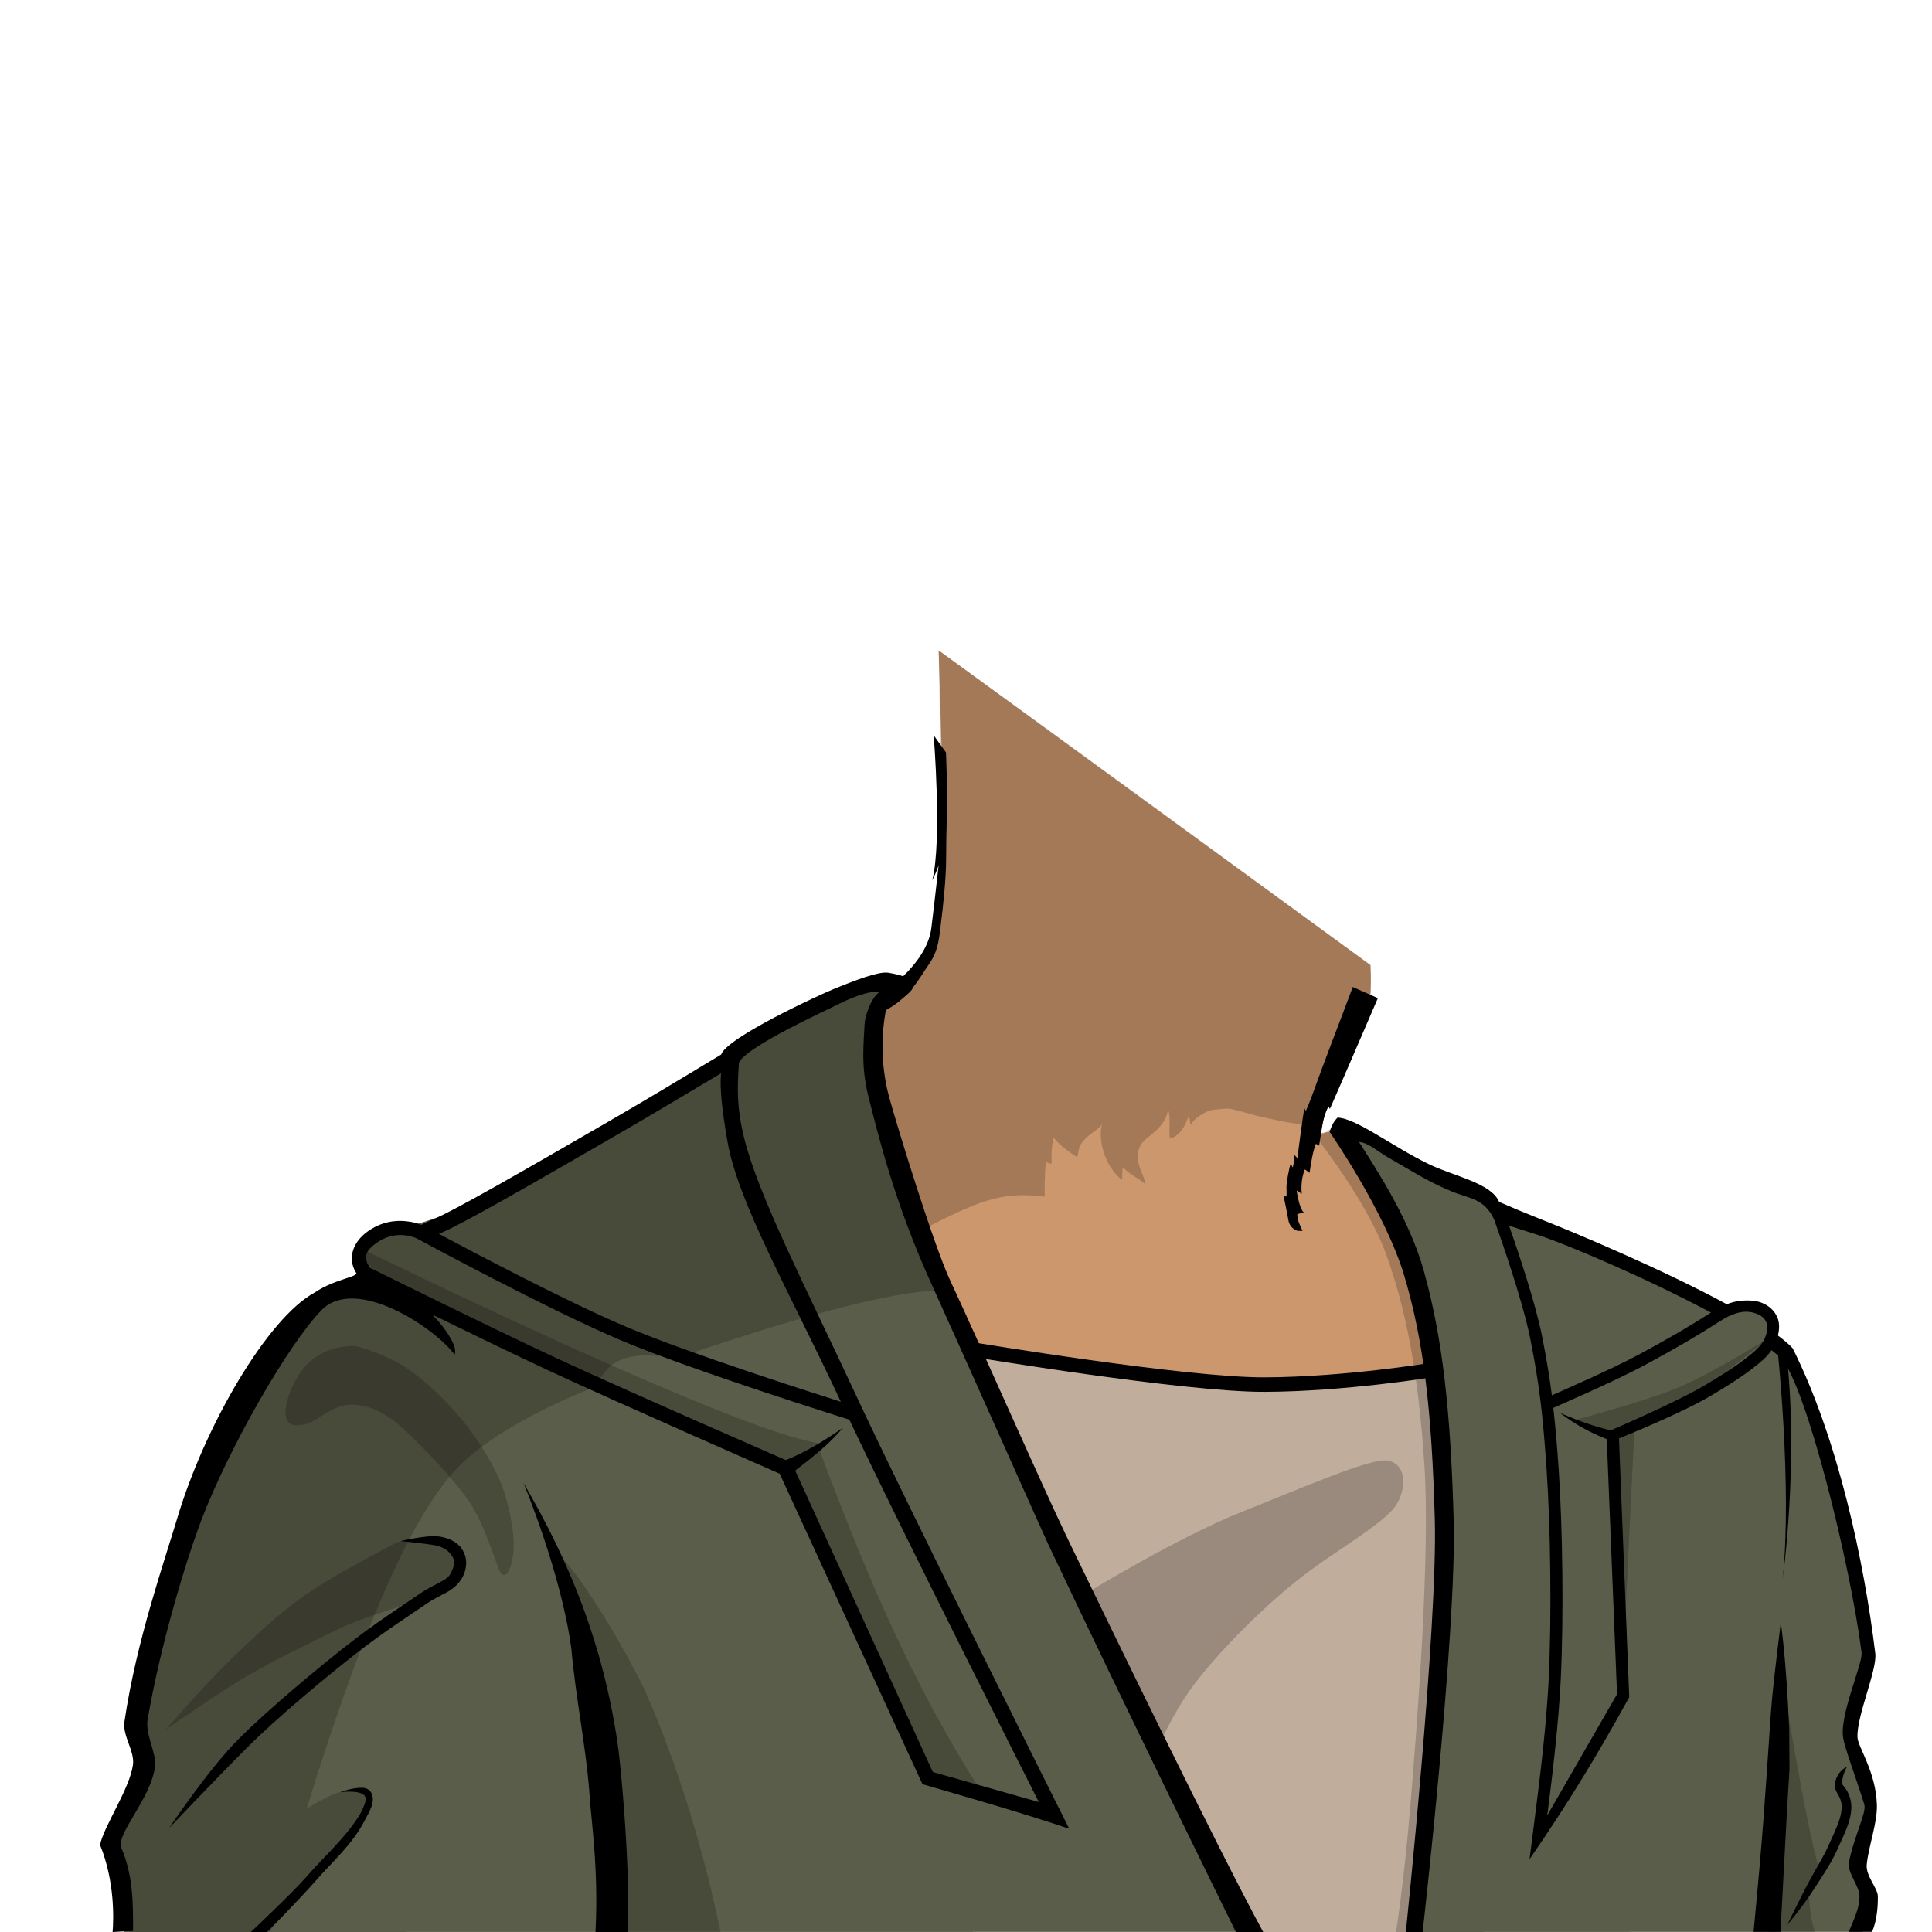
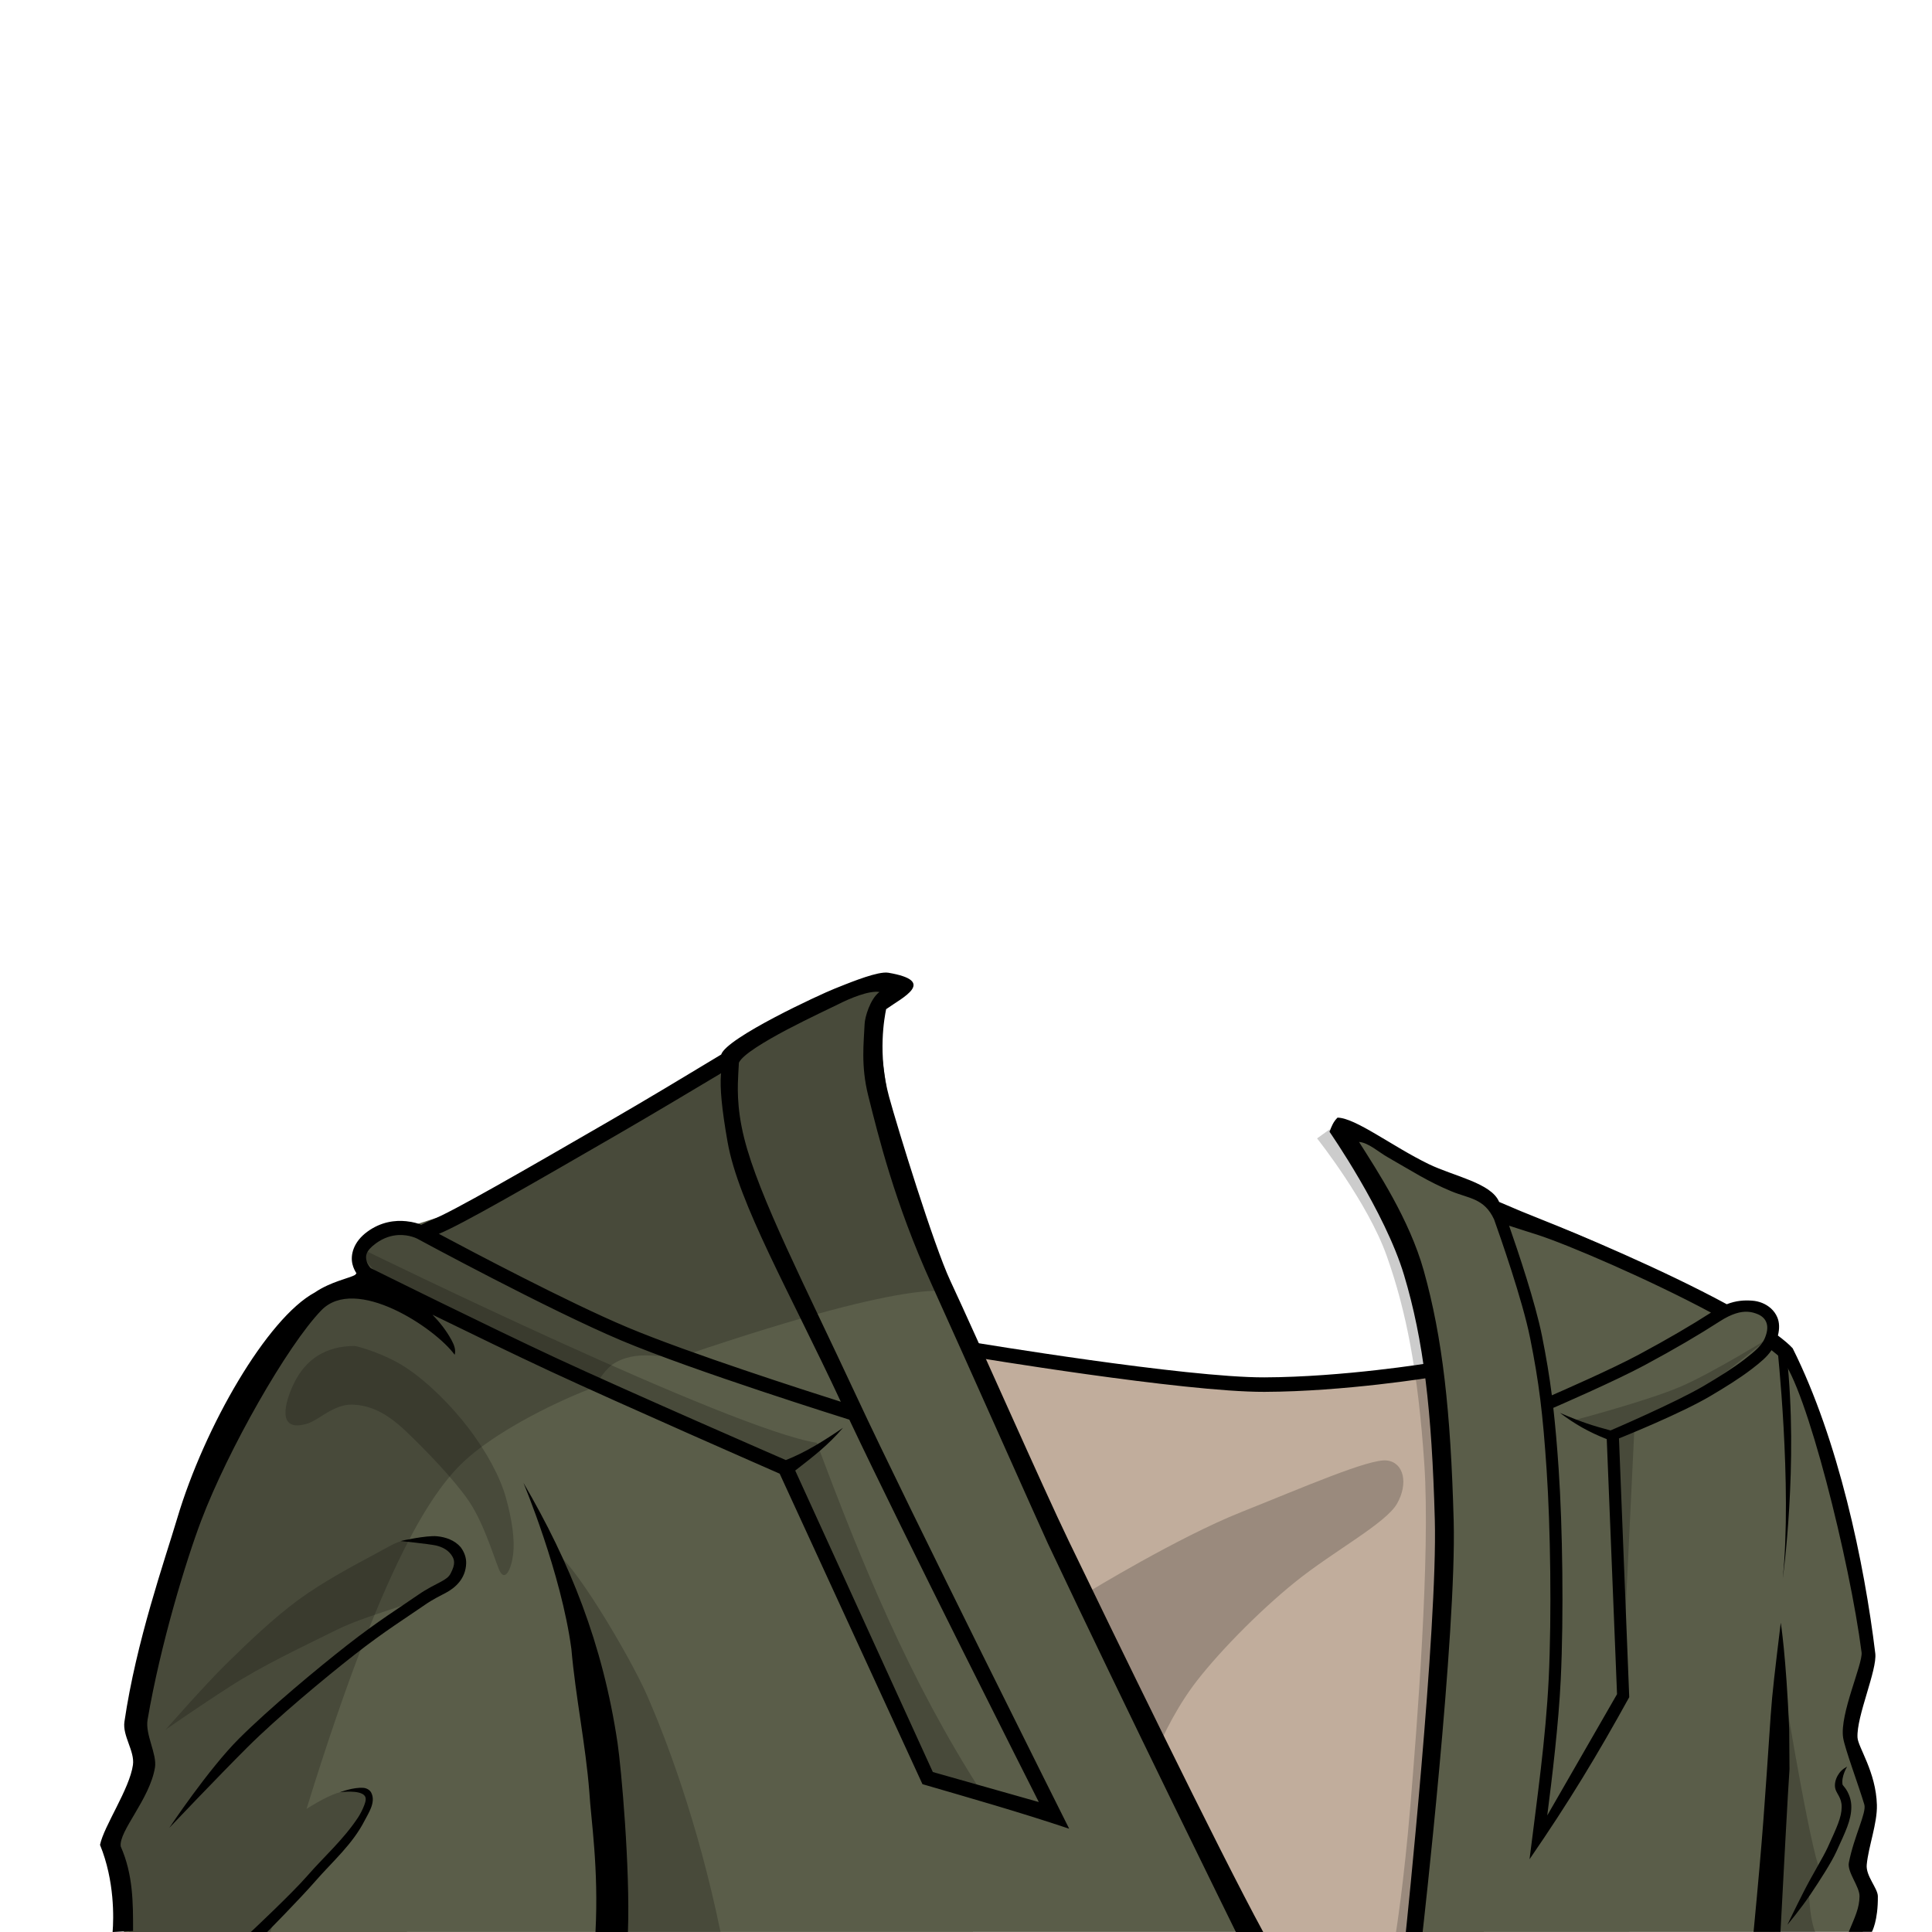
<svg xmlns="http://www.w3.org/2000/svg" version="1.1" id="svg171226" width="400" height="400" viewBox="0 0 400 400" xml:space="preserve">
  <defs id="defs171230" />
-   <g id="layer1" style="display:none">
-     <path id="path171974-7" style="display:inline;fill:#cd976d;fill-opacity:1;fill-rule:nonzero;stroke:none;stroke-width:1.333" d="m 202.779,134.84 0.279,39.656 -1.938,20.334 -1.037,3.611 c 0,0 -7.23,3.057 -19.391,9.396 -5.046,2.631 -0.408,13.401 0.082,19.09 5.175,11.786 12.487,63.745 23.36,65.157 l 63.831,12.136 29.432,-16.728 -5.986,-27.404 -15.291,-26.035 -2.68,0.547 c 0.033,-0.06 0.063,-0.12 0.096,-0.18 0.825,-1.498 1.686,-3.016 2.541,-4.529 l 14.451,-18.104 -6.811,-5.357 c 0.125,-2.062 0.15,-4.251 0.029,-6.619 z" />
-     <path id="path1917" style="display:inline;opacity:0.2;fill:#000000;fill-opacity:1;fill-rule:nonzero;stroke:none;stroke-width:1.333" d="m 202.779,134.84 0.279,39.656 -1.936,20.332 -0.537,1.865 -3.59,3.951 c 0,0 -15.88,7.832 -16.416,7.939 l 2.348,19.055 7.618,27.143 c 0,0 8.681,-4.502 12.54,-5.781 3.682,-1.221 7.069,-2.008 13.219,-1.256 -0.027,-1.319 -0.048,-2.64 0.039,-3.957 0.069,-1.049 0.008,-2.161 0.248,-3.176 0.356,0.188 0.766,0.226 1.137,0.377 -0.035,-1.779 -0.102,-3.725 0.459,-5.414 1.281,1.607 3.081,2.898 4.809,3.992 0.323,-0.78 0.233,-1.673 0.674,-2.475 0.416,-0.757 1.002,-1.359 1.654,-1.914 0.928,-0.789 2.273,-1.496 2.852,-2.449 -0.616,2.143 -0.111,4.824 0.701,6.842 0.661,1.649 1.936,3.677 3.428,4.689 0.083,-0.833 -0.013,-1.83 0.193,-2.631 1.241,1.547 3.165,2.183 4.521,3.484 0.109,-0.881 -0.699,-2.317 -0.973,-3.176 -0.223,-0.701 -0.443,-1.361 -0.488,-2.096 -0.097,-1.585 0.466,-3.084 1.74,-4.055 1.959,-1.491 4.426,-3.58 4.52,-6.266 0.615,1.98 0.139,4.061 0.379,6.107 1.101,0.011 2.298,-1.301 2.818,-2.184 0.443,-0.753 0.776,-1.578 1.096,-2.385 0.273,0.552 0.185,1.269 0.447,1.785 0.623,-1.093 1.569,-1.704 2.574,-2.299 1.055,-0.625 1.848,-0.78 3.08,-0.873 0.796,-0.059 1.771,-0.242 2.564,-0.082 2.428,0.485 4.817,1.371 7.293,1.85 2.047,0.397 8.522,2.251 11.512,1.1 0.092,0.009 0.268,0.031 0.35,0.039 l 0.299,-0.375 c 0.218,-0.152 0.412,-0.323 0.555,-0.535 0,0 0.484,-0.723 0.664,-0.992 l 15.08,-18.891 -6.809,-5.355 c 0.125,-2.061 0.146,-4.254 0.025,-6.621 l -1.875,-1.506 c -0.107,-0.085 -0.213,-0.169 -0.318,-0.254 l -56.537,-45.369 c -2.576,-2.067 -5.151,-4.133 -7.729,-6.201 -1.225,-0.984 -2.477,-1.943 -3.705,-2.918 -0.133,-0.107 -0.242,-0.238 -0.369,-0.352 z" />
-     <path d="m 292.986,209.786 c -0.009,-0.004 -0.152,0.143 -0.161,0.153 -4.865,4.952 -8.335,11.599 -12.039,17.217 -0.896,1.361 -1.197,2.883 -2.203,4.207 -0.145,-0.297 -0.291,-0.595 -0.436,-0.892 -1.663,2.337 -2.883,4.795 -3.987,7.337 l -1.079,-0.564 c -0.909,1.661 -1.412,3.472 -1.457,5.243 -0.529,0.008 -1.044,-0.117 -1.471,-0.361 -0.483,1.175 -0.62,2.433 -0.392,3.596 0.032,0.164 0.071,0.339 -10e-4,0.504 -0.187,0.429 -0.848,0.407 -1.301,0.291 0.069,0.436 0.631,4.901 1.679,4.461 -0.499,0.199 -1.028,0.295 -1.541,0.376 -0.04,1.309 0.571,2.377 1.1,3.484 0.005,0.011 -0.915,0.015 -1.015,-0.007 -0.316,-0.068 -0.597,-0.204 -0.839,-0.389 -0.541,-0.416 -0.851,-1.043 -1.06,-1.664 -0.265,-0.789 -0.38,-1.635 -0.436,-2.479 -0.032,-0.465 -0.028,-0.879 -0.191,-1.308 -0.167,-0.439 -0.388,-0.888 -0.399,-1.375 0.205,0.013 0.391,0.164 0.596,0.079 0.053,-0.453 -0.225,-0.735 -0.229,-1.163 -0.008,-0.772 0.289,-1.587 0.408,-2.357 0.064,-0.411 0.145,-0.78 0.284,-1.177 0.175,-0.503 0.241,-1.075 0.464,-1.545 0.204,-0.012 0.271,0.145 0.38,0.261 0.173,-0.605 0.479,-1.469 0.897,-1.999 0.247,0.033 0.297,0.361 0.444,0.512 -0.063,-0.064 0.348,-1.189 0.383,-1.348 0.1,-0.453 0.171,-0.916 0.307,-1.365 0.224,-0.736 0.627,-1.471 0.991,-2.168 0.291,-0.557 0.688,-1.093 1.021,-1.633 0.328,-0.532 0.697,-1.033 1.017,-1.572 0.193,-0.325 0.355,-0.707 0.592,-1.009 0.081,0.211 0.241,0.408 0.316,0.616 0.263,-0.381 0.363,-0.855 0.584,-1.255 0.285,-0.517 0.501,-1.069 0.736,-1.601 0.449,-1.024 0.889,-2.053 1.465,-3.036 2.477,-4.232 4.961,-8.46 7.448,-12.688 1.157,-1.969 2.316,-3.937 3.476,-5.905 0,0 5.647,2.523 5.648,2.524" style="display:inline;fill:#000000;fill-opacity:1;fill-rule:nonzero;stroke:none;stroke-width:1.333" id="path1927" />
-     <path id="path2083" style="display:inline;fill:#000000;fill-opacity:1;fill-rule:nonzero;stroke:none;stroke-width:1.333" d="m 201.928,154.775 c 0,0 0.879,21.436 -1.197,29.678 0,0 1,-1.991 1.316,-3.162 0,0 -0.949,7.346 -1.908,12.828 -0.189,0.63 -0.378,1.259 -0.568,1.889 -0.11,0.362 -0.408,0.938 -0.631,1.479 -6.166,4.612 -11.834,7.013 -18.533,9.775 l 1.418,2.645 c 6.366,-2.701 14.31,-7.253 16.679,-9.049 2.752,-2.086 3.203,-5.922 3.362,-8.054 0.175,-2.344 0.353,-5.203 0.885,-7.295 0.532,-2.092 0.709,-0.383 1.031,-4.994 0.333,-4.751 0.615,-6.858 0.736,-8.561 0.123,-1.701 0.253,-3.147 0.166,-6.988 -0.108,-4.689 -0.209,-6.65 -0.209,-6.65 z" />
-   </g>
-   <g id="g11" style="display:inline">
-     <path id="path3" style="display:inline;fill:#cd976d;fill-opacity:1;fill-rule:nonzero;stroke:none;stroke-width:1.333" d="m 194.34,134.658 1.096,36.481 -1.575,20.697 -0.856,3.793 c 0,0 -0.152,5.87 -12.313,12.21 -5.046,2.631 -0.408,13.401 0.082,19.09 5.175,11.786 12.487,63.745 23.36,65.157 l 63.831,12.136 29.432,-16.728 -5.986,-27.404 -15.609,-25.808 -2.362,0.32 c 0.033,-0.06 0.085,-0.113 0.096,-0.18 0.349,-2.088 0.734,-4.422 1.588,-5.936 l 9.574,-21.211 -0.98,-0.843 c 0.125,-2.062 0.15,-4.251 0.029,-6.619 z" />
-     <path id="path6" style="display:inline;opacity:0.2;fill:#000000;fill-opacity:1;fill-rule:nonzero;stroke:none;stroke-width:1.333" d="m 194.34,134.658 0.733,41.109 -1.936,20.332 -0.537,1.865 -0.323,0.684 c 0,0 -11.161,9.829 -11.697,9.936 l 2.348,19.055 7.618,27.143 c 0,0 8.681,-4.502 12.54,-5.781 3.682,-1.221 7.069,-2.008 13.219,-1.256 -0.027,-1.319 -0.048,-2.64 0.039,-3.957 0.069,-1.049 0.008,-2.161 0.248,-3.176 0.356,0.188 0.766,0.226 1.137,0.377 -0.035,-1.779 -0.102,-3.725 0.459,-5.414 1.281,1.607 3.081,2.898 4.809,3.992 0.323,-0.78 0.233,-1.673 0.674,-2.475 0.416,-0.757 1.002,-1.359 1.654,-1.914 0.928,-0.789 2.273,-1.496 2.852,-2.449 -0.616,2.143 -0.111,4.824 0.701,6.842 0.661,1.649 1.936,3.677 3.428,4.689 0.083,-0.833 -0.013,-1.83 0.193,-2.631 1.241,1.547 3.165,2.183 4.521,3.484 0.109,-0.881 -0.699,-2.317 -0.973,-3.176 -0.223,-0.701 -0.443,-1.361 -0.488,-2.096 -0.097,-1.585 0.466,-3.084 1.74,-4.055 1.959,-1.491 4.426,-3.58 4.52,-6.266 0.615,1.98 0.139,4.061 0.379,6.107 1.101,0.011 2.298,-1.301 2.818,-2.184 0.443,-0.753 0.776,-1.578 1.096,-2.385 0.273,0.552 0.185,1.269 0.447,1.785 0.623,-1.093 1.569,-1.704 2.574,-2.299 1.055,-0.625 1.848,-0.78 3.08,-0.873 0.796,-0.059 1.771,-0.242 2.564,-0.082 2.428,0.485 4.817,1.371 7.293,1.85 2.047,0.397 8.318,2.093 11.308,0.941 0.257,-0.615 0.264,-1.102 0.659,-1.484 3.952,-7.675 7.087,-15.795 10.594,-23.705 l -0.91,-0.762 c 0.125,-2.061 0.146,-4.254 0.025,-6.621 C 253.16,177.448 224.134,156.204 194.34,134.658 Z" />
-     <path d="m 275.041,229.052 c -1.322,2.632 -1.363,4.921 -1.923,8.144 l -0.67,-0.383 c -0.728,1.82 -1.004,4.085 -1.321,6.014 -0.439,-0.31 -0.545,-0.458 -0.972,-0.702 -0.936,2.277 -0.676,4.524 -0.643,5.03 -0.368,-0.138 -0.598,-0.523 -1.052,-0.639 0.069,0.436 0.54,3.654 1.474,4.507 -0.499,0.131 -0.824,0.249 -1.337,0.331 -0.04,1.309 0.571,2.377 1.1,3.484 0.005,0.011 -0.915,0.015 -1.015,-0.007 -0.316,-0.068 -0.597,-0.204 -0.839,-0.389 -0.541,-0.416 -0.944,-1.019 -1.06,-1.664 -0.314,-1.741 -0.683,-3.445 -1.025,-5.161 0.205,0.013 0.391,0.164 0.596,0.079 0.053,-0.453 0.002,-1.529 -0.002,-1.957 -0.01,-0.921 0.58,-4.103 0.838,-4.649 0.204,-0.012 0.361,0.508 0.471,0.624 0.173,-0.605 0.32,-1.764 0.262,-2.657 0.224,0.237 0.57,0.588 0.716,0.739 -0.063,-0.064 1.177,-9.159 1.408,-10.379 0.081,0.211 0.241,0.408 0.316,0.616 0.414,-0.984 0.893,-2.118 1.254,-3.122 3.051,-8.491 5.359,-14.233 8.462,-22.566 0,0 5.034,2.239 5.194,2.309 -3.455,8.018 -8.163,18.954 -9.932,22.928 -0.127,-0.173 -0.157,-0.232 -0.302,-0.529 z" style="display:inline;fill:#000000;fill-opacity:1;fill-rule:nonzero;stroke:none;stroke-width:1.333" id="path7" />
-     <path id="path11" style="display:inline;fill:#000000;fill-opacity:1;fill-rule:nonzero;stroke:none;stroke-width:1.333" d="m 193.307,152.235 c 0,0 1.786,21.799 -0.29,30.041 0,0 1,-1.991 1.316,-3.162 0,0 -0.794,7.267 -1.5,12.964 -0.909,7.796 -10.742,14.149 -12.428,15.184 l 1.418,2.645 c 6.366,-2.701 8.604,-7.594 10.52,-10.298 1.996,-2.818 2.127,-5.729 2.398,-7.849 0.53,-4.151 1.14,-9.768 1.145,-14.104 0.006,-5.674 0.269,-10.151 0.176,-15.231 -0.108,-4.689 -0.209,-6.65 -0.209,-6.65 z" />
-   </g>
-   <g id="layer3" style="display:none">
-     <path d="m 213.633,151.294 -13.549,47.147 c 0,0 -7.229,3.057 -19.39,9.397 -5.046,2.631 -0.409,13.401 0.081,19.09 5.175,11.786 11.82,61.074 22.694,62.486 l 64.831,20.651 31.604,-20.236 -8.492,-29.741 -15.291,-26.035 -4.019,0.821 18.428,-23.087 z" style="display:inline;fill:#cd976d;fill-opacity:1;fill-rule:nonzero;stroke:none;stroke-width:1.333" id="path171974" />
-     <path id="path171984" style="display:inline;opacity:0.2;fill:#000000;fill-opacity:1;fill-rule:nonzero;stroke:none;stroke-width:1.333" d="m 213.633,151.295 -13.047,45.398 -3.59,3.951 c 0,0 -15.88,7.832 -16.416,7.939 l 2.348,19.055 6.449,21.717 c 0,0 7.35,-7.859 13.52,-11.266 8.466,-4.674 20.232,-8.183 25.204,-8.402 12.794,-0.563 24.27,-1.825 30.36,0.002 6.339,1.901 13.099,2.665 15.471,2.891 L 290.529,211.787 Z" />
-     <path id="path171994" style="display:inline;fill:#000000;fill-opacity:1;fill-rule:nonzero;stroke:none;stroke-width:1.333" d="m 211.645,149.529 c -1.011,4.997 -6.2,23.824 -7.369,28.787 -0.956,4.064 -1.958,8.119 -3.072,12.143 -0.516,1.859 -1.074,3.702 -1.633,5.549 -0.11,0.362 -0.408,0.938 -0.631,1.479 -6.166,4.612 -11.834,7.013 -18.533,9.775 l 1.418,2.645 c 7.032,-2.984 15.811,-7.162 18.683,-10.106 3.087,-3.587 4.544,-13.031 6.419,-19.762 1.251,-4.492 7.062,-22.686 8.553,-27.104 z" />
-     <path d="m 293.276,213.319 c -2.837,2.044 -16.283,19.912 -18.592,22.531 -1.879,2.131 -4.417,10.851 -7.529,10.948 -2.104,0.065 -1.741,-3.725 -1.193,-5.332 0.263,-0.769 21.288,-30.909 21.288,-30.909 0,0 6.027,2.763 6.027,2.763" style="display:inline;fill:#000000;fill-opacity:1;fill-rule:nonzero;stroke:none;stroke-width:1.333" id="path171998" />
-   </g>
  <g id="g171234" style="display:inline">
    <path style="fill:#c1ad9c;fill-opacity:1;stroke:none;stroke-width:1px;stroke-linecap:butt;stroke-linejoin:miter;stroke-opacity:1" d="m 200.429,278.541 37.983,6.223 22.747,1.931 19.099,-1.502 15.665,-1.931 1.931,20.815 0.215,22.961 L 294.635,377.897 291.631,400 H 258.584 L 233.262,348.927 208.584,297.425 Z" id="path5" />
    <path id="path171958" style="fill:#5a5d49;fill-opacity:1;fill-rule:nonzero;stroke:none;stroke-width:1.333" d="m 183.661,204.625 -3.125,0.138 -6.126,2.21 -40.914,21.154 -38.588,22.549 -14.109,4.541 -6.675,4.509 1.757,3.914 -9.03,6.18 c -11.835,12.451 -19.196,25.304 -24.971,40.912 l -13.467,45.029 1.715,10.135 -6.826,16.09 2.361,18.014 233.441,-0.021 -0.148,-4.279 -0.619,3.666 c -14.41,-22.209 -8.963,-19.309 -22.301,-43.953 0,0 -31.364,-68.11 -43.914,-97.928 -9.425,-22.393 -10.574,-50.807 -10.574,-50.807 z m 93.158,28.885 3.783,5.736 2.66,4.715 c 0,0 5.485,10.111 6.905,14.085 1.42,3.976 3.756,9.877 4.521,15.063 3.431,23.267 3.339,46.209 2.736,69.329 C 296.923,361.699 292.141,400 292.141,400 l 93.548,-0.033 -0.672,-16.17 2.131,-9.971 -4.352,-14.629 4.34,-16.879 c -1.525,-11.003 -8.987,-43.958 -12,-51.285 -2.948,-7.168 -3.909,-10.6 -8.074,-14.084 -1.167,-0.977 0.874,-4.012 -1.904,-5.924 -2.778,-1.912 -5.261,1.262 -7.151,0.205 -11.011,-6.154 -31.938,-16.944 -40.865,-18.927 -10.461,-2.325 -26.815,-12.735 -37.039,-17.078 z" />
    <path d="m 367.954,278.712 c 0,0 3.129,28.845 1.144,48.113 0,0 3.301,-23.672 0.824,-46.241 z" style="fill:#000000;fill-opacity:1;fill-rule:nonzero;stroke:none;stroke-width:1.333" id="path172006" />
    <path id="path172010" style="fill:#000000;fill-opacity:1;fill-rule:nonzero;stroke:none;stroke-width:1.333" d="m 182.9,201.383 c -2.717,0.262 -7.757,2.384 -10.125,3.318 -2.867,1.131 -22.344,10.129 -23.462,13.629 -7.192,4.348 -15.284,9.223 -23.279,13.848 -16.791,9.712 -32.651,18.886 -36.656,20.389 -0.763,0.286 -1.439,0.676 -2.158,1.018 -0.573,-0.235 -1.552,-0.586 -3.131,-0.748 -2.224,-0.228 -5.168,0.072 -8.045,2.178 -2.89,2.116 -3.532,4.818 -3.072,6.717 0.187,0.774 0.511,1.39 0.828,1.895 -0.077,0.096 -0.255,0.275 -0.301,0.344 -1.077,0.637 -5.048,1.384 -8.318,3.619 -9.856,5.313 -22.83,27.761 -28.479,46.727 -2.605,8.747 -8.506,25.511 -10.941,42.156 -0.429,2.931 2.16,6.065 1.764,8.928 -0.69,4.989 -6.021,12.658 -6.816,16.562 3.047,7.458 2.834,15.177 2.605,18.039 l 4.236,-0.215 c 0.008,-5.832 0.016,-11.664 -2.551,-17.496 -0.46,-3.156 6.001,-9.745 7.086,-16.355 0.455,-2.771 -2.054,-6.81 -1.531,-9.875 2.646,-15.531 7.941,-32.902 11.121,-41.289 5.508,-14.529 17.764,-36.146 24.85,-43.482 7.085,-7.337 23.557,3.639 27.609,9.201 0.307,-1.035 -0.155,-2.13 -0.67,-3.078 -1.057,-1.946 -2.417,-3.654 -3.926,-5.221 7.791,3.81 17.21,8.376 24.312,11.682 14.347,6.678 46.859,20.924 47.576,21.238 l 29.559,64.279 c 9.968,2.906 19.984,5.747 30.379,9.227 0,0 -33.245,-66.353 -43.961,-89.379 -10.755,-23.111 -20.283,-41.449 -23.322,-53.574 -1.664,-6.638 -1.332,-11.149 -1.221,-13.502 0.047,-0.994 0.088,-1.619 0.121,-2.139 1.503,-3.324 18.271,-10.93 20.559,-12.098 2.325,-1.187 6.356,-2.891 8.539,-2.549 -1.943,1.455 -3.016,5.251 -3.07,6.617 -0.147,3.679 -0.82,8.583 0.744,14.824 2.115,8.441 5.484,22.232 13.043,38.898 6.589,14.528 23.026,51.454 24.176,53.893 C 232.661,352.877 255.875,400 255.875,400 h 5.658 c -9.214,-16.891 -32.038,-63.924 -40.238,-80.908 -5.448,-11.284 -18.874,-41.802 -24.545,-53.928 -3.427,-7.329 -10.903,-31.58 -12.689,-38.129 -2.397,-8.786 -0.936,-16.44 -0.596,-18.096 3.405,-2.435 10.619,-5.819 0.443,-7.547 -0.279,-0.047 -0.62,-0.047 -1.008,-0.01 z m -33.604,20.82 c -0.02,0.135 -0.01,0.205 -0.037,0.354 -0.203,2.635 0.129,6.807 1.379,13.885 2.24,12.689 12.78,30.923 23.445,53.777 -6.974,-2.212 -31.53,-10.086 -44.211,-15.422 -12.275,-5.165 -32.309,-15.763 -39.01,-19.346 4.546,-1.806 19.451,-10.419 36.801,-20.455 7.363,-4.259 14.625,-8.61 21.633,-12.793 z m 127.629,9.188 c -0.875,0.857 -1.232,1.789 -1.668,2.926 0,0 11.483,16.506 15.438,29.678 4.038,13.449 5.751,28.009 6.367,50.643 0.607,22.295 -6,85.363 -6,85.363 h 3.482 c 0,0 7.053,-62.048 6.424,-85.15 -0.62,-22.762 -2.307,-37.899 -6.202,-51.805 -2.956,-10.554 -9.621,-20.66 -13.395,-26.62 1.942,0.144 4.052,2.085 5.827,3.098 5.072,2.897 8.466,5.128 13.352,7.145 3.611,1.49 6.749,1.415 8.783,5.793 1.23,3.449 5.898,16.746 7.469,24.607 1.841,9.213 2.62,15.52 3.412,27.307 0.79,11.745 1.062,29.953 0.428,43.205 -0.623,12.519 -2.427,24.927 -3.967,37.354 8.192,-11.899 14.072,-21.648 20.641,-33.551 l -2.125,-53.572 c 1.322,-0.533 12.869,-5.206 18.879,-8.752 3.086,-1.821 6.116,-3.698 8.611,-5.615 1.88,-1.444 3.172,-2.526 4.094,-3.904 0.74,0.595 1.541,1.206 2.02,1.732 5.132,5.649 14.216,42.092 16.625,60.832 0.283,2.39 -4.568,12.788 -3.82,17.662 0.349,2.274 3.214,9.89 4.387,13.842 0.5,1.684 -2.131,6.552 -3.199,12.027 -0.383,1.961 2.235,4.966 2.207,6.965 -0.034,2.442 -0.92,4.219 -2.227,7.367 h 4.791 c 0,0 1.288,-2.29 1.23,-7.375 -0.019,-1.655 -2.522,-4.198 -2.303,-6.52 0.354,-3.757 2.208,-8.594 2.105,-12.367 -0.187,-6.871 -3.905,-11.948 -4.014,-13.971 -0.236,-4.393 4.098,-13.959 3.68,-17.416 -2.271,-18.766 -7.633,-44.245 -17.1,-63.166 -0.748,-0.823 -1.833,-1.721 -3.059,-2.646 0.358,-1.413 0.326,-2.697 -0.127,-3.771 -0.615,-1.459 -1.824,-2.437 -3.119,-2.967 -0.657,-0.269 -1.373,-0.435 -2.145,-0.486 -1.601,-0.107 -3.246,-0.018 -5.201,0.744 -13.176,-7.155 -31.166,-14.706 -38.215,-17.484 -3.042,-1.199 -5.985,-2.416 -8.912,-3.697 -1.615,-3.931 -9.404,-5.317 -14.586,-7.836 -7.589,-3.688 -15.123,-9.557 -18.867,-9.617 z m 35.518,22.379 c 2.008,0.667 4.149,1.323 5.848,1.871 6.278,2.025 23.137,9.254 35.951,16.121 -4.101,2.627 -8.859,5.428 -14.92,8.682 -5.67,3.044 -16.193,7.639 -18.027,8.438 -0.52,-4.051 -1.155,-7.861 -2.043,-12.303 -1.367,-6.838 -4.907,-17.364 -6.809,-22.809 z m -229.951,1.936 c 2.307,-0.121 3.939,0.775 3.939,0.775 0.038,0.021 27.185,14.731 42.279,21.082 14.891,6.266 46.201,16.072 47.137,16.365 11.475,24.281 37.733,76.212 39.227,79.164 l -21.939,-6.213 -28.492,-62.416 c 3.801,-2.949 6.843,-5.29 9.885,-8.846 -4.068,2.782 -7.834,5.108 -11.826,6.676 0,0 -33.173,-14.435 -47.584,-21.143 -14.303,-6.657 -38,-18.415 -38.387,-18.607 -0.082,-0.088 -0.633,-0.659 -0.842,-1.52 -0.224,-0.924 -0.275,-1.976 1.93,-3.59 1.663,-1.218 3.29,-1.656 4.674,-1.729 z m 279.293,15.877 c 0.838,0.037 1.524,0.254 2.119,0.498 0.814,0.333 1.446,0.875 1.762,1.625 0.316,0.75 0.38,1.802 -0.293,3.381 -0.608,1.425 -1.872,2.574 -4.217,4.375 -2.344,1.801 -5.304,3.644 -8.357,5.445 -5.922,3.494 -19.359,9.252 -19.359,9.252 -3.706,-0.999 -5.91,-1.676 -10.475,-3.641 3.125,2.35 5.928,3.949 9.697,5.441 l 2.127,52.803 -14.447,25.109 c 1,-7.771 2.356,-18.992 2.795,-28.172 0.641,-13.395 0.369,-31.614 -0.43,-43.492 -0.338,-5.024 -0.693,-9.001 -1.113,-12.723 0.832,-0.36 12.711,-5.509 18.912,-8.838 6.321,-3.393 11.278,-6.317 15.537,-9.064 2.524,-1.628 4.345,-2.062 5.742,-2 z M 108.375,307.012 c 0,0 7.842,18.711 9.93,34.447 0.863,9.886 2.94,19.696 3.713,29.561 0.34,5.801 1.955,15.71 1.27,28.98 h 6.717 c 0.49,-13.112 -1.392,-34.062 -2.146,-39.131 -3.07,-20.616 -9.866,-37.375 -19.482,-53.857 z m 260.311,28.955 c -1.2,9.905 -1.756,14.415 -2.084,19.205 -1.302,18.992 -1.553,23.933 -3.543,44.795 h 5.574 c 0.484,-9.216 1.593,-30.139 1.863,-33.656 l -0.062,-8.328 c -0.649,-15.305 -1.748,-22.016 -1.748,-22.016 z" />
    <path id="path172176" style="display:inline;opacity:0.2;fill:#000000;fill-opacity:1;fill-rule:nonzero;stroke:none;stroke-width:1.333" d="m 183.282,204.245 -8.872,2.727 -40.699,22.013 -38.481,22.334 -7.557,3.124 -6.337,-0.084 -6.358,4.072 1.333,4.564 -9.889,5.752 c 0,0 -8.253,9.712 -10.305,12.707 -8.39,12.246 -15.523,32.389 -15.523,32.389 l -11.904,42.314 0.891,10.191 -6.471,15.006 4.094,10.271 L 26.678,400 H 56 c 0.358,-1.285 0.693,-2.413 1.047,-3.664 0.912,-0.959 1.815,-1.912 2.891,-3.027 3.053,-3.168 9.868,-8.99 12.441,-12.746 2.573,-3.756 5.043,-6.472 3.945,-8.648 -1.097,-2.177 -1.63,-1.548 -5.006,-1.062 -2.092,0.301 -4.856,1.792 -7.846,3.646 17.148,-55.505 27.711,-67.729 33.633,-72.865 6.739,-5.845 18.617,-11.752 26.289,-14.541 0.262,-1.047 2.034,-3.929 4.187,-5.081 5.331,-2.853 10.772,-0.236 14.332,-1.445 50.34,-17.102 55.186,-12.845 55.186,-12.845 0,0 -17.909,-32.633 -14.335,-62.181 z" />
    <path d="m 114.85,321.586 c -3.167,-0.534 6.733,16.926 9.956,28.942 l 0.446,7.589 c 0,0 2.16,18.548 4.041,41.884 h 19.882 c -4.754,-23.123 -11.512,-40.55 -15.176,-48.926 -3.664,-8.376 -15.981,-28.954 -19.148,-29.488 z" style="opacity:0.2;fill:#000000;fill-opacity:1;fill-rule:nonzero;stroke:none;stroke-width:1.333" id="path172192" />
    <path style="opacity:0.2;fill:#000000;fill-opacity:1;stroke:none;stroke-width:0.912px;stroke-linecap:butt;stroke-linejoin:miter;stroke-opacity:1" d="m 368.954,347.111 c 0,0 4.955,30.859 7.5,39.154 0.469,1.529 -1.951,4.431 -1.909,5.758 0.184,5.748 1.276,7.977 1.276,7.977 H 366.379 Z" id="path2" />
    <path style="color:#000000;fill:#000000;-inkscape-stroke:none" d="m 380.811,367.088 c -0.531,0.728 -0.899,1.609 -0.91,2.535 -0.012,0.986 0.49,1.596 0.812,2.221 0.322,0.625 0.592,1.268 0.584,2.291 -0.017,2.149 -1.004,4.2 -2.914,8.391 -0.881,1.933 -3.218,5.737 -4.873,8.99 -1.925,3.782 -3.446,6.982 -3.446,6.982 0,0 2.733,-3.239 4.784,-6.298 2.051,-3.059 4.329,-6.597 5.354,-8.844 1.9,-4.17 3.074,-6.475 3.096,-9.205 0.011,-1.416 -0.423,-2.479 -0.807,-3.223 -0.383,-0.744 -0.987,-1.323 -1.007,-1.433 -0.315,-1.688 0.935,-3.72 0.935,-3.72 0,0 -0.969,0.439 -1.607,1.314 z" id="path1" />
    <path style="fill:none;stroke:#000000;stroke-width:3;stroke-linecap:butt;stroke-linejoin:miter;stroke-dasharray:none;stroke-opacity:1" d="m 201.288,279.399 c 0,0 43.974,7.328 60.498,7.27 16.524,-0.058 34.352,-2.978 34.352,-2.978" id="path4" />
    <path style="fill:#000000;fill-opacity:0.2;stroke:none;stroke-width:1px;stroke-linecap:butt;stroke-linejoin:miter;stroke-opacity:1" d="m 34.293,358.106 c 0,0 8.019,-9.167 12.594,-13.657 4.576,-4.49 9.821,-9.495 14.87,-13.201 5.049,-3.706 11.412,-7.102 15.174,-9.104 3.762,-2.002 4.764,-2.812 7.132,-3.338 2.367,-0.527 5.614,-0.303 6.677,0 1.062,0.303 3.605,2.474 3.945,4.249 0.34,1.775 1.508,1.076 -1.821,4.704 -3.329,3.628 -15.578,5.92 -23.216,9.711 -7.639,3.792 -15.178,7.296 -22.002,11.684 -6.824,4.388 -13.353,8.953 -13.353,8.953 z" id="path8" />
    <path style="fill:#000000;fill-opacity:0.2;stroke:none;stroke-width:1px;stroke-linecap:butt;stroke-linejoin:miter;stroke-opacity:1" d="m 225.322,329.614 c 0,0 18.565,-11.331 31.551,-16.508 12.987,-5.177 26.704,-11.171 30.273,-10.73 3.569,0.441 4.438,4.832 2.098,8.935 -2.34,4.102 -13.1,9.797 -21.004,16.157 -7.904,6.36 -16.768,15.528 -21.234,21.585 -4.466,6.057 -7.27,12.85 -7.27,12.85 z" id="path9" />
    <path style="color:#000000;fill:#000000;fill-opacity:0.2;-inkscape-stroke:none" d="m 275.272,233.833 -2.585,1.861 c 0,0 10.458,13.147 14.438,24.38 4.043,11.408 6.465,23.903 7.764,43.016 1.287,18.943 -1.557,54.807 -2.895,70.84 C 290.662,389.894 289.029,400 289.029,400 h 2.461 c 0,0 1.657,-9.805 2.997,-25.862 1.334,-15.989 4.219,-51.774 2.897,-71.219 -1.31,-19.275 -3.778,-32.047 -7.901,-43.68 -4.185,-11.809 -14.211,-25.407 -14.211,-25.407 z" id="path10" />
    <path id="path12" style="fill:#000000;fill-opacity:0.2;stroke:none;stroke-width:1px;stroke-linecap:butt;stroke-linejoin:miter;stroke-opacity:1" d="m 366.523,276.824 c 0,0 -11.905,7.402 -18.67,10.301 -6.765,2.899 -21.781,6.867 -21.781,6.867 l 7.404,3.434 0.15,-0.074 2.316,49.107 2.469,-51.287 -0.918,0.244 14.867,-7.434 z" />
    <path style="fill:#000000;fill-opacity:0.2;stroke:none;stroke-width:1px;stroke-linecap:butt;stroke-linejoin:miter;stroke-opacity:1" d="m 161.803,302.575 -23.458,-9.021 c -6.356,-3.364 -38.331,-17.084 -54.841,-26.243 -8.372,-4.644 -9.346,-9.13 -7.964,-8.441 1.625,0.809 75.853,37.082 93.558,39.843 9.43,25.215 19.164,49.064 34.209,72.459 l -11.462,-3.36 z" id="path16" />
    <path style="fill:#000000;fill-opacity:0.2;stroke:none;stroke-width:1px;stroke-linecap:butt;stroke-linejoin:miter;stroke-opacity:1" d="m 60.813,286.498 c 2.476,-5.163 6.715,-7.817 12.598,-7.831 0.46,-10e-4 6.242,1.558 10.751,4.559 4.508,3.001 9.441,7.939 12.989,12.644 3.548,4.704 6.376,9.797 7.624,14.314 1.249,4.517 1.829,8.584 1.471,11.594 -0.36,3.024 -1.748,6.182 -2.997,3.007 -1.249,-3.175 -3.259,-9.835 -6.393,-14.313 -3.133,-4.478 -8.77,-10.292 -12.809,-14.142 -4.04,-3.85 -7.412,-5.41 -11.149,-5.517 -3.737,-0.108 -6.944,3.213 -9.195,3.908 -6.639,2.051 -4.649,-4.551 -2.889,-8.222 z" id="path35762" />
    <path id="path17" style="color:#000000;fill:#000000;-inkscape-stroke:none" d="m 70.393,371.063 c 0,0 4.149,-0.573 5.122,0.755 0.343,0.468 0.209,1.136 -0.102,1.939 -0.311,0.803 -0.759,1.737 -1.275,2.52 -3.062,4.642 -7.038,8.098 -10.556,12.139 C 60.395,392.077 51.931,400 51.931,400 h 3.387 c 0,0 6.789,-6.865 10.041,-10.6 3.422,-3.931 7.629,-7.559 10.117,-12.441 0.382,-0.749 0.953,-1.668 1.336,-2.658 0.383,-0.99 0.595,-2.149 0.02,-3.201 -0.302,-0.553 -0.99,-0.891 -1.55,-0.94 -2.089,-0.182 -4.889,0.903 -4.889,0.903 z M 82.937,319.055 c 0,0 5.758,0.588 7.333,0.922 1.238,0.3 2.338,0.834 3.105,1.845 0.763,1.037 0.989,1.93 -0.098,3.984 -0.375,0.709 -0.961,1.125 -2.102,1.738 -1.14,0.614 -2.737,1.355 -4.639,2.676 -3.58,2.486 -8.365,5.458 -14.625,10.361 -6.241,4.888 -16.102,13.08 -22.416,19.369 -6.347,6.323 -14.444,18.487 -14.444,18.487 0,0 10.083,-10.614 16.208,-16.716 6.159,-6.135 16.014,-14.332 22.193,-19.172 6.16,-4.824 10.841,-7.729 14.51,-10.277 1.723,-1.197 3.151,-1.856 4.398,-2.527 1.843,-0.992 4.065,-2.854 4.156,-6.094 0.032,-1.141 -0.369,-2.279 -1.129,-3.312 -1.218,-1.43 -3.081,-2.095 -4.869,-2.271 -2.291,-0.226 -7.582,0.987 -7.582,0.987 z" />
  </g>
-   <g id="layer2" style="display:none">
-     <path style="display:inline;fill:none;stroke:#000000;stroke-width:0.8;stroke-linecap:butt;stroke-linejoin:miter;stroke-dasharray:none;stroke-opacity:1" d="m 260.12,248.623 23.292,-42.735" id="path1746" />
-     <path style="color:#000000;display:inline;fill:#000000;fill-opacity:0.2;-inkscape-stroke:none" d="m 280.57,203.944 -23.462,43.159 1.79,0.838 23.124,-42.82 z" id="path1748" />
-   </g>
</svg>
